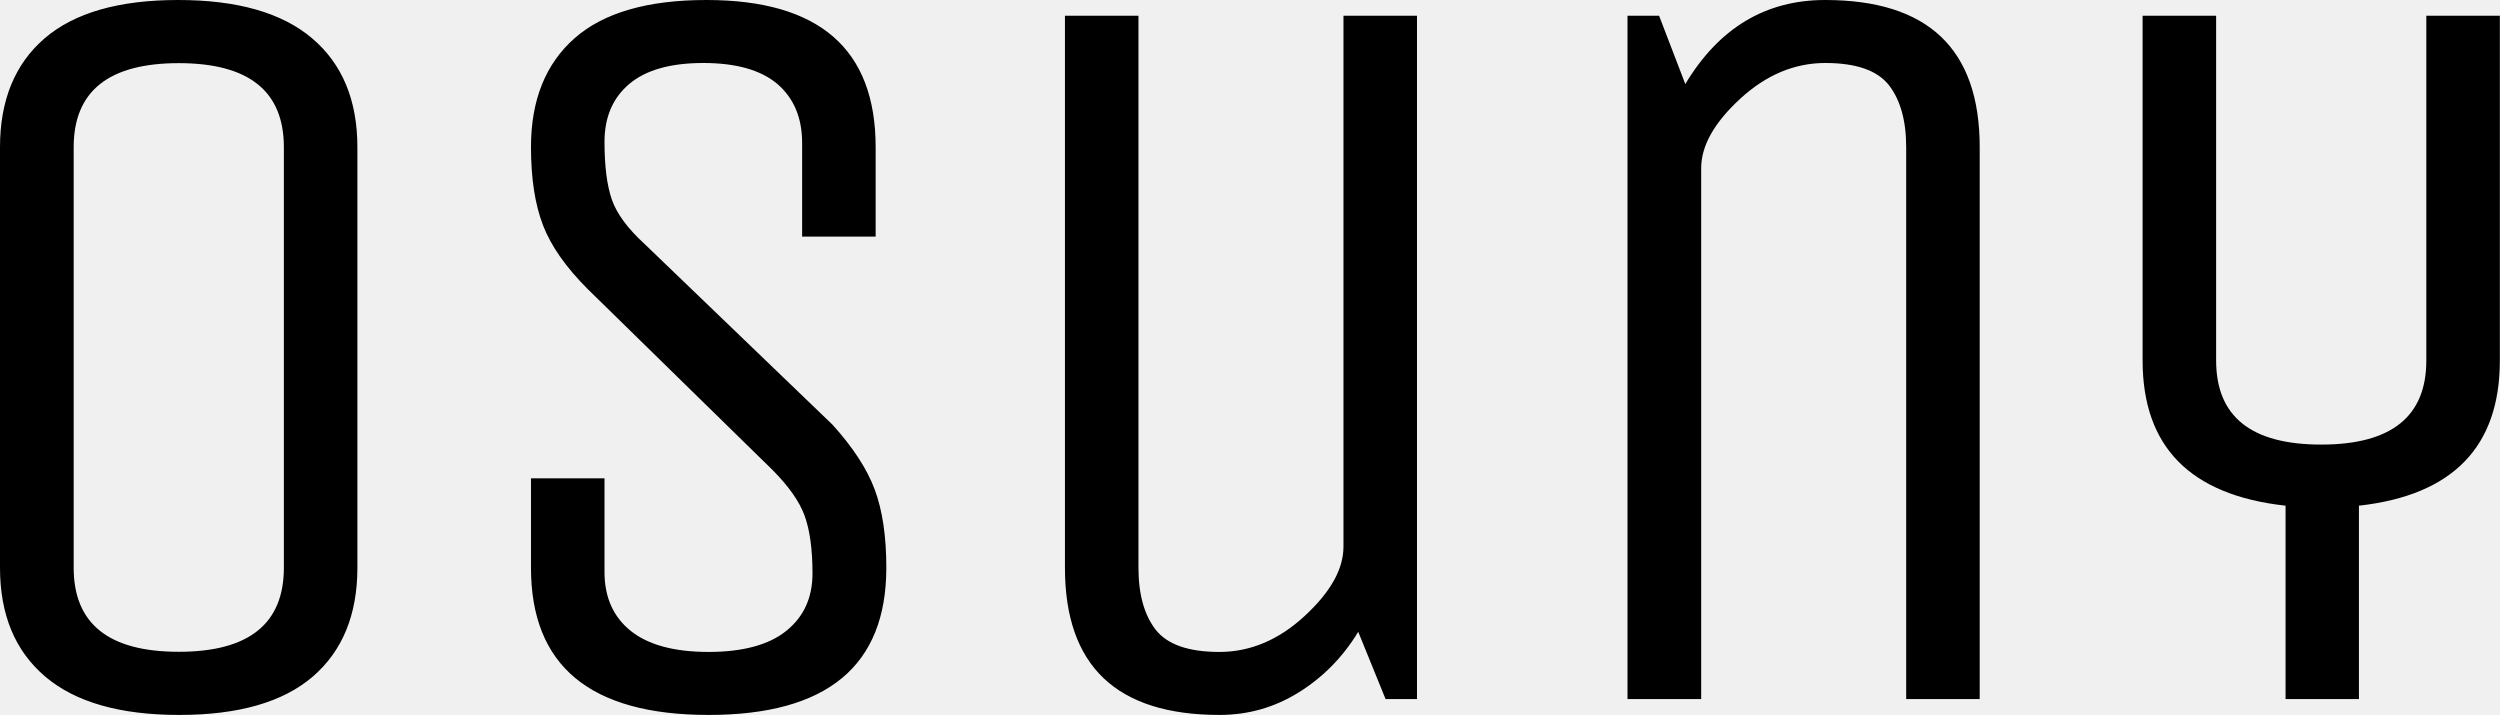
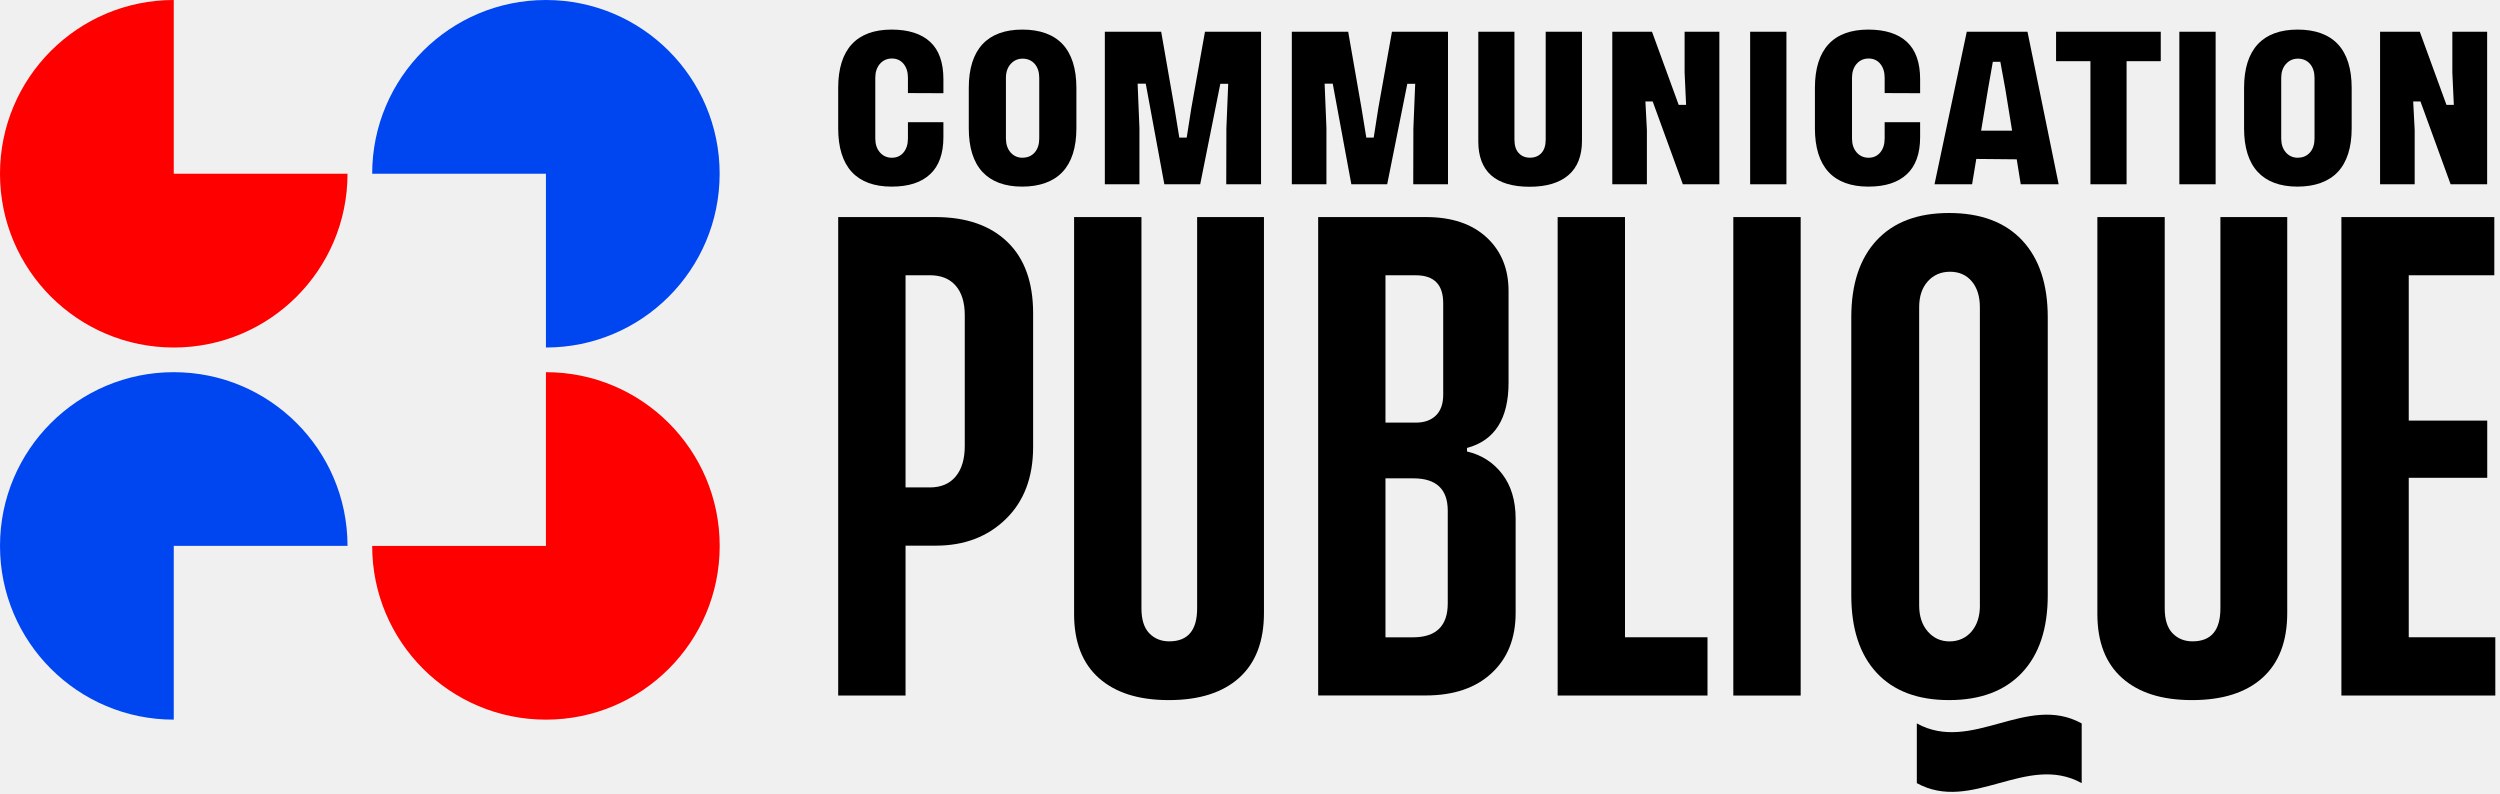
- <svg xmlns="http://www.w3.org/2000/svg" version="1.2" baseProfile="tiny" width="1591.4" height="455.1" overflow="visible" xml:space="preserve">
-   <switch>
-     <g>
-       <g fill="#000000">
-         <path d="M227.5 93.7v267.7c0 29.9-9.5 53-28.4 69.3-19 16.3-47.3 24.4-85 24.4S48 447 28.8 430.7C9.6 414.4 0 391.3 0 361.4V93.7c0-29.9 9.5-53 28.4-69.3C47.4 8.1 75.7 0 113.4 0s66.1 8.1 85.3 24.4c19.2 16.3 28.8 39.4 28.8 69.3zm-46.8 267.7V93.7c0-35.7-22.3-53.5-66.9-53.5-44.6 0-66.9 17.8-66.9 53.5v267.7c0 35.7 22.3 53.5 66.9 53.5 44.6 0 66.9-17.8 66.9-53.5zM564.2 361.4c0 62.5-37.7 93.7-113.1 93.7-75.4 0-113.1-31.2-113.1-93.7v-56.9h46.8v59.6c0 16.1 5.6 28.6 16.7 37.5 11.1 8.9 27.7 13.4 49.5 13.4 21.9 0 38.4-4.5 49.5-13.4 11.1-8.9 16.7-21.1 16.7-36.5 0-15.4-1.7-27.7-5-36.8-3.3-9.1-10.2-18.8-20.4-29.1L374.1 184c-13.8-13.8-23.3-27.3-28.4-40.5-5.1-13.2-7.7-29.8-7.7-49.9 0-29.9 9.3-53 27.8-69.3C384.2 8.1 412.2 0 449.7 0c71.8 0 107.7 31.2 107.7 93.7v56.9h-46.8V91c0-16.1-5.3-28.5-15.7-37.5-10.5-8.9-26.2-13.4-47.2-13.4-21 0-36.7 4.5-47.2 13.4s-15.7 21.2-15.7 36.8c0 15.6 1.6 27.9 4.7 36.8 3.1 8.9 10 18.3 20.7 28.1L530 270.4c12.9 14.3 21.9 28 26.8 41.2 4.9 13.1 7.4 29.7 7.4 49.8zM677.9 361.4V10h46.8v351.4c0 17 3.7 30.1 11 39.5 7.4 9.4 20.9 14.1 40.5 14.1s37.7-7.6 54.2-22.8c16.5-15.2 24.8-29.9 24.8-44.2V10H902v435h-20l-17.4-42.8c-9.8 16.1-22.4 28.9-37.8 38.5-15.4 9.6-32.2 14.4-50.5 14.4-65.6 0-98.4-31.2-98.4-93.7zM1082.8 445H1036V10h20.1l16.7 43.5c21.4-35.7 51.1-53.5 89-53.5 65.6 0 98.4 31.2 98.4 93.7V445h-46.8V93.7c0-16.9-3.7-30.1-11-39.5-7.4-9.4-20.9-14.1-40.5-14.1s-37.7 7.6-54.2 22.8c-16.5 15.2-24.8 29.9-24.8 44.2V445zM1501.7 445h-46.8V321.9c-60.7-6.7-91-37.5-91-92.4V10h46.8v219.5c0 35.7 22.3 53.5 66.9 53.5 44.6 0 66.9-17.8 66.9-53.5V10h46.8v219.5c0 54.9-29.9 85.7-89.7 92.4V445z" />
-       </g>
-     </g>
-   </switch>
+ <svg xmlns="http://www.w3.org/2000/svg" width="523" height="166" viewBox="0 0 523 166" fill="none">
+   <g clip-path="url(#clip0_287_181)">
+     <path d="M195.79 114.15H189.44V145.5H175.35V45.41H195.69C202.11 45.41 207.13 47.14 210.73 50.6C214.33 54.06 216.13 59.04 216.13 65.54V93.5C216.13 99.86 214.22 104.89 210.41 108.59C206.6 112.3 201.72 114.15 195.79 114.15ZM194.52 101.97C196.85 101.97 198.65 101.21 199.92 99.69C201.19 98.17 201.83 96.04 201.83 93.28V65.95C201.83 63.27 201.19 61.2 199.92 59.75C198.65 58.3 196.85 57.58 194.52 57.58H189.44V101.96H194.52V101.97Z" fill="black" />
+     <path d="M264.42 45.41V128.24C264.42 134.17 262.69 138.69 259.23 141.8C255.77 144.91 250.86 146.46 244.51 146.46C238.16 146.46 233.35 144.92 229.89 141.85C226.43 138.78 224.7 134.31 224.7 128.45V45.41H238.79V127.29C238.79 129.62 239.34 131.35 240.43 132.48C241.52 133.61 242.92 134.17 244.61 134.17C248.49 134.17 250.44 131.88 250.44 127.28V45.41H264.42Z" fill="black" />
+     <path d="M306.9 94.45C309.94 95.16 312.39 96.73 314.26 99.16C316.13 101.6 317.07 104.72 317.07 108.53V128.23C317.07 133.53 315.39 137.73 312.04 140.83C308.69 143.94 304.08 145.49 298.22 145.49H275.76V45.41H298.32C303.69 45.41 307.91 46.82 310.98 49.65C314.05 52.48 315.59 56.22 315.59 60.88V80.05C315.59 87.61 312.69 92.16 306.9 93.71V94.45ZM296.2 57.59H289.84V88.41H296.2C297.96 88.41 299.36 87.92 300.38 86.93C301.4 85.94 301.92 84.49 301.92 82.59V63.42C301.92 59.54 300.01 57.59 296.2 57.59ZM295.67 100.07H289.84V133.33H295.56C300.43 133.33 302.87 130.96 302.87 126.23V106.85C302.87 102.33 300.47 100.07 295.67 100.07Z" fill="black" />
+     <path d="M339.94 133.32H357.21V145.5H325.86V45.41H339.95V133.33L339.94 133.32Z" fill="black" />
+     <path d="M362.61 45.41H376.7V145.51H362.61V45.41Z" fill="black" />
+     <path d="M407.73 44.56C414.37 44.56 419.47 46.47 423.04 50.28C426.6 54.09 428.39 59.46 428.39 66.38V124.53C428.39 131.52 426.59 136.92 422.99 140.74C419.39 144.55 414.3 146.46 407.74 146.46C401.18 146.46 396.12 144.55 392.59 140.74C389.06 136.93 387.29 131.53 387.29 124.53V66.38C387.29 59.46 389.05 54.09 392.59 50.28C396.12 46.47 401.17 44.56 407.74 44.56H407.73ZM414.19 126.65V64.26C414.19 62 413.62 60.2 412.5 58.86C411.37 57.52 409.85 56.85 407.95 56.85C406.05 56.85 404.49 57.52 403.29 58.86C402.09 60.2 401.49 62 401.49 64.26V126.65C401.49 128.91 402.09 130.73 403.29 132.11C404.49 133.49 406.01 134.18 407.84 134.18C409.67 134.18 411.28 133.49 412.45 132.11C413.62 130.73 414.2 128.92 414.2 126.65H414.19Z" fill="black" />
+     <path d="M435.49 163.83C423.99 157.49 412.5 170.17 401 163.83V151.34C412.5 157.68 423.99 145 435.49 151.34V163.83Z" fill="black" />
+     <path d="M478.49 45.41V128.24C478.49 134.17 476.76 138.69 473.3 141.8C469.84 144.91 464.93 146.46 458.58 146.46C452.23 146.46 447.42 144.92 443.96 141.85C440.5 138.78 438.77 134.31 438.77 128.45V45.41H452.86V127.29C452.86 129.62 453.41 131.35 454.5 132.48C455.59 133.61 456.99 134.17 458.68 134.17C462.56 134.17 464.51 131.88 464.51 127.28V45.41H478.49Z" fill="black" />
+     <path d="M503.91 133.32H522.02V145.5H489.82V45.41H521.81V57.59H503.91V87.99H520.33V99.96H503.91V133.33V133.32Z" fill="black" />
+     <path d="M186.51 6.19C182.87 6.19 180.08 7.22 178.2 9.25C176.31 11.3 175.35 14.36 175.35 18.37V26.86C175.35 30.87 176.31 33.93 178.2 35.98C180.08 38.01 182.88 39.04 186.51 39.04C190.14 39.04 192.74 38.16 194.59 36.44C196.43 34.72 197.36 32.13 197.36 28.72V25.56H189.94V28.97C189.94 30.14 189.65 31.1 189.07 31.83C188.46 32.6 187.62 33 186.58 33C185.54 33 184.7 32.61 184.05 31.85C183.43 31.12 183.11 30.15 183.11 28.97V16.27C183.11 15.09 183.43 14.13 184.05 13.39C184.7 12.63 185.55 12.24 186.58 12.24C187.61 12.24 188.46 12.63 189.07 13.41C189.65 14.14 189.94 15.1 189.94 16.27V19.47L197.36 19.5V16.55C197.36 13.1 196.44 10.48 194.61 8.78C192.77 7.06 190.05 6.19 186.51 6.19Z" fill="black" />
+     <path d="M213.87 6.19C210.23 6.19 207.43 7.22 205.54 9.25C203.64 11.3 202.67 14.36 202.67 18.37V26.86C202.67 30.86 203.63 33.93 205.54 35.98C207.43 38.01 210.22 39.04 213.84 39.04C217.46 39.04 220.36 38.01 222.28 35.97C224.2 33.92 225.18 30.86 225.18 26.86V18.37C225.18 14.37 224.21 11.3 222.3 9.25C220.4 7.22 217.56 6.19 213.88 6.19H213.87ZM213.91 33C212.88 33 212.03 32.61 211.38 31.85C210.76 31.12 210.44 30.15 210.44 28.97V16.3C210.44 15.12 210.76 14.15 211.4 13.42C212.06 12.66 212.91 12.27 213.94 12.27C214.97 12.27 215.85 12.65 216.49 13.4C217.1 14.12 217.41 15.1 217.41 16.3V28.97C217.41 30.17 217.1 31.14 216.49 31.86C215.85 32.61 214.98 32.99 213.91 32.99V33Z" fill="black" />
+     <path d="M256.53 38.55H263.81V6.64H252.08L249.22 22.65L248.26 28.78H246.71L245.71 22.64L242.92 6.64H231.13V38.55H238.37V26.79L237.99 17.5H239.69L243.58 38.55H251.08L255.29 17.53H256.94L256.56 26.85L256.53 38.55Z" fill="black" />
+     <path d="M295.65 38.55H302.92V6.64H291.2L288.34 22.65L287.38 28.78H285.83L284.83 22.64L282.04 6.64H270.25V38.55H277.49V26.79L277.11 17.5H278.81L282.7 38.55H290.2L294.41 17.53H296.06L295.68 26.85L295.65 38.55Z" fill="black" />
+     <path d="M309.26 6.64V29.59C309.26 32.71 310.16 35.09 311.94 36.67C313.74 38.27 316.45 39.07 320 39.07C323.55 39.07 326.27 38.24 328.15 36.61C330.01 35 330.95 32.59 330.95 29.45V6.64H323.36V29.21C323.36 30.42 323.06 31.36 322.48 32C321.88 32.66 321.07 32.99 320.07 32.99C319.07 32.99 318.3 32.66 317.7 32C317.11 31.36 316.82 30.42 316.82 29.21V6.64H309.26Z" fill="black" />
+     <path d="M352.05 38.55H359.69V6.64H352.42V15.18L352.73 21.94H351.18L345.6 6.64H337.29V38.55H344.53V27.21L344.22 21.22H345.74L352.05 38.55Z" fill="black" />
+     <path d="M373.72 6.64H366.13V38.55H373.72V6.64Z" fill="black" />
+     <path d="M390.84 6.19C387.2 6.19 384.41 7.22 382.53 9.25C380.64 11.3 379.68 14.36 379.68 18.37V26.86C379.68 30.86 380.64 33.93 382.53 35.98C384.41 38.01 387.21 39.04 390.84 39.04C394.47 39.04 397.07 38.16 398.92 36.44C400.76 34.72 401.69 32.13 401.69 28.72V25.56H394.27V28.97C394.27 30.14 393.98 31.1 393.4 31.83C392.79 32.6 391.95 33 390.91 33C389.87 33 389.03 32.61 388.38 31.85C387.76 31.12 387.44 30.15 387.44 28.97V16.27C387.44 15.09 387.76 14.13 388.38 13.39C389.03 12.63 389.88 12.24 390.91 12.24C391.94 12.24 392.79 12.63 393.4 13.41C393.98 14.14 394.27 15.1 394.27 16.27V19.47L401.69 19.5V16.55C401.69 13.1 400.77 10.48 398.94 8.78C397.1 7.06 394.38 6.19 390.84 6.19Z" fill="black" />
+     <path d="M422.74 38.55H430.67L424.15 6.64H411.45L404.7 38.55H412.56L413.44 33.25L421.9 33.33L422.74 38.55ZM420.94 27.34H414.45L415.9 18.61L416.9 12.93H418.47L419.51 18.6L420.93 27.34H420.94Z" fill="black" />
+     <path d="M437.32 38.55H444.88V12.8H452.03V6.64H430.13V12.8H437.32V38.55Z" fill="black" />
+     <path d="M463.51 6.64H455.92V38.55H463.51V6.64Z" fill="black" />
+     <path d="M480.66 6.19C477.02 6.19 474.22 7.22 472.33 9.25C470.43 11.3 469.46 14.36 469.46 18.37V26.86C469.46 30.86 470.42 33.93 472.33 35.98C474.22 38.01 477.01 39.04 480.63 39.04C484.25 39.04 487.15 38.01 489.07 35.97C490.99 33.92 491.97 30.86 491.97 26.86V18.37C491.97 14.37 491 11.3 489.09 9.25C487.19 7.22 484.35 6.19 480.67 6.19H480.66ZM480.7 33C479.67 33 478.82 32.61 478.17 31.85C477.55 31.12 477.23 30.15 477.23 28.97V16.3C477.23 15.12 477.55 14.15 478.19 13.42C478.85 12.66 479.7 12.27 480.73 12.27C481.76 12.27 482.64 12.65 483.28 13.4C483.89 14.12 484.2 15.1 484.2 16.3V28.97C484.2 30.17 483.89 31.14 483.28 31.86C482.64 32.61 481.77 32.99 480.7 32.99V33Z" fill="black" />
+     <path d="M512.67 38.55H520.31V6.64H513.03V15.18L513.34 21.94H511.8L506.22 6.64H497.91V38.55H505.15V27.21L504.84 21.22H506.36L512.67 38.55Z" fill="black" />
+     <path d="M114.21 72.7V36.35H77.86C77.86 16.28 94.13 0 114.21 0C134.29 0 150.55 16.28 150.55 36.35C150.55 56.42 134.28 72.7 114.21 72.7Z" fill="#0046F0" />
+     <path d="M36.35 0V36.35H72.7C72.7 56.42 56.43 72.7 36.35 72.7C16.27 72.7 0 56.42 0 36.35C0 16.28 16.28 0 36.35 0Z" fill="#FF0000" />
+     <path d="M77.86 114.21H114.21V77.86C134.28 77.86 150.56 94.13 150.56 114.21C150.56 134.29 134.28 150.55 114.21 150.55C94.14 150.55 77.86 134.28 77.86 114.21Z" fill="#FF0000" />
+     <path d="M72.7 114.2H36.35V150.55C16.28 150.55 0 134.28 0 114.2C0 94.12 16.28 77.86 36.35 77.86C56.42 77.86 72.7 94.13 72.7 114.2Z" fill="#0046F0" />
+   </g>
+   <defs>
+     <clipPath id="clip0_287_181">
+       <rect width="522.02" height="165.66" fill="white" />
+     </clipPath>
+   </defs>
</svg>
